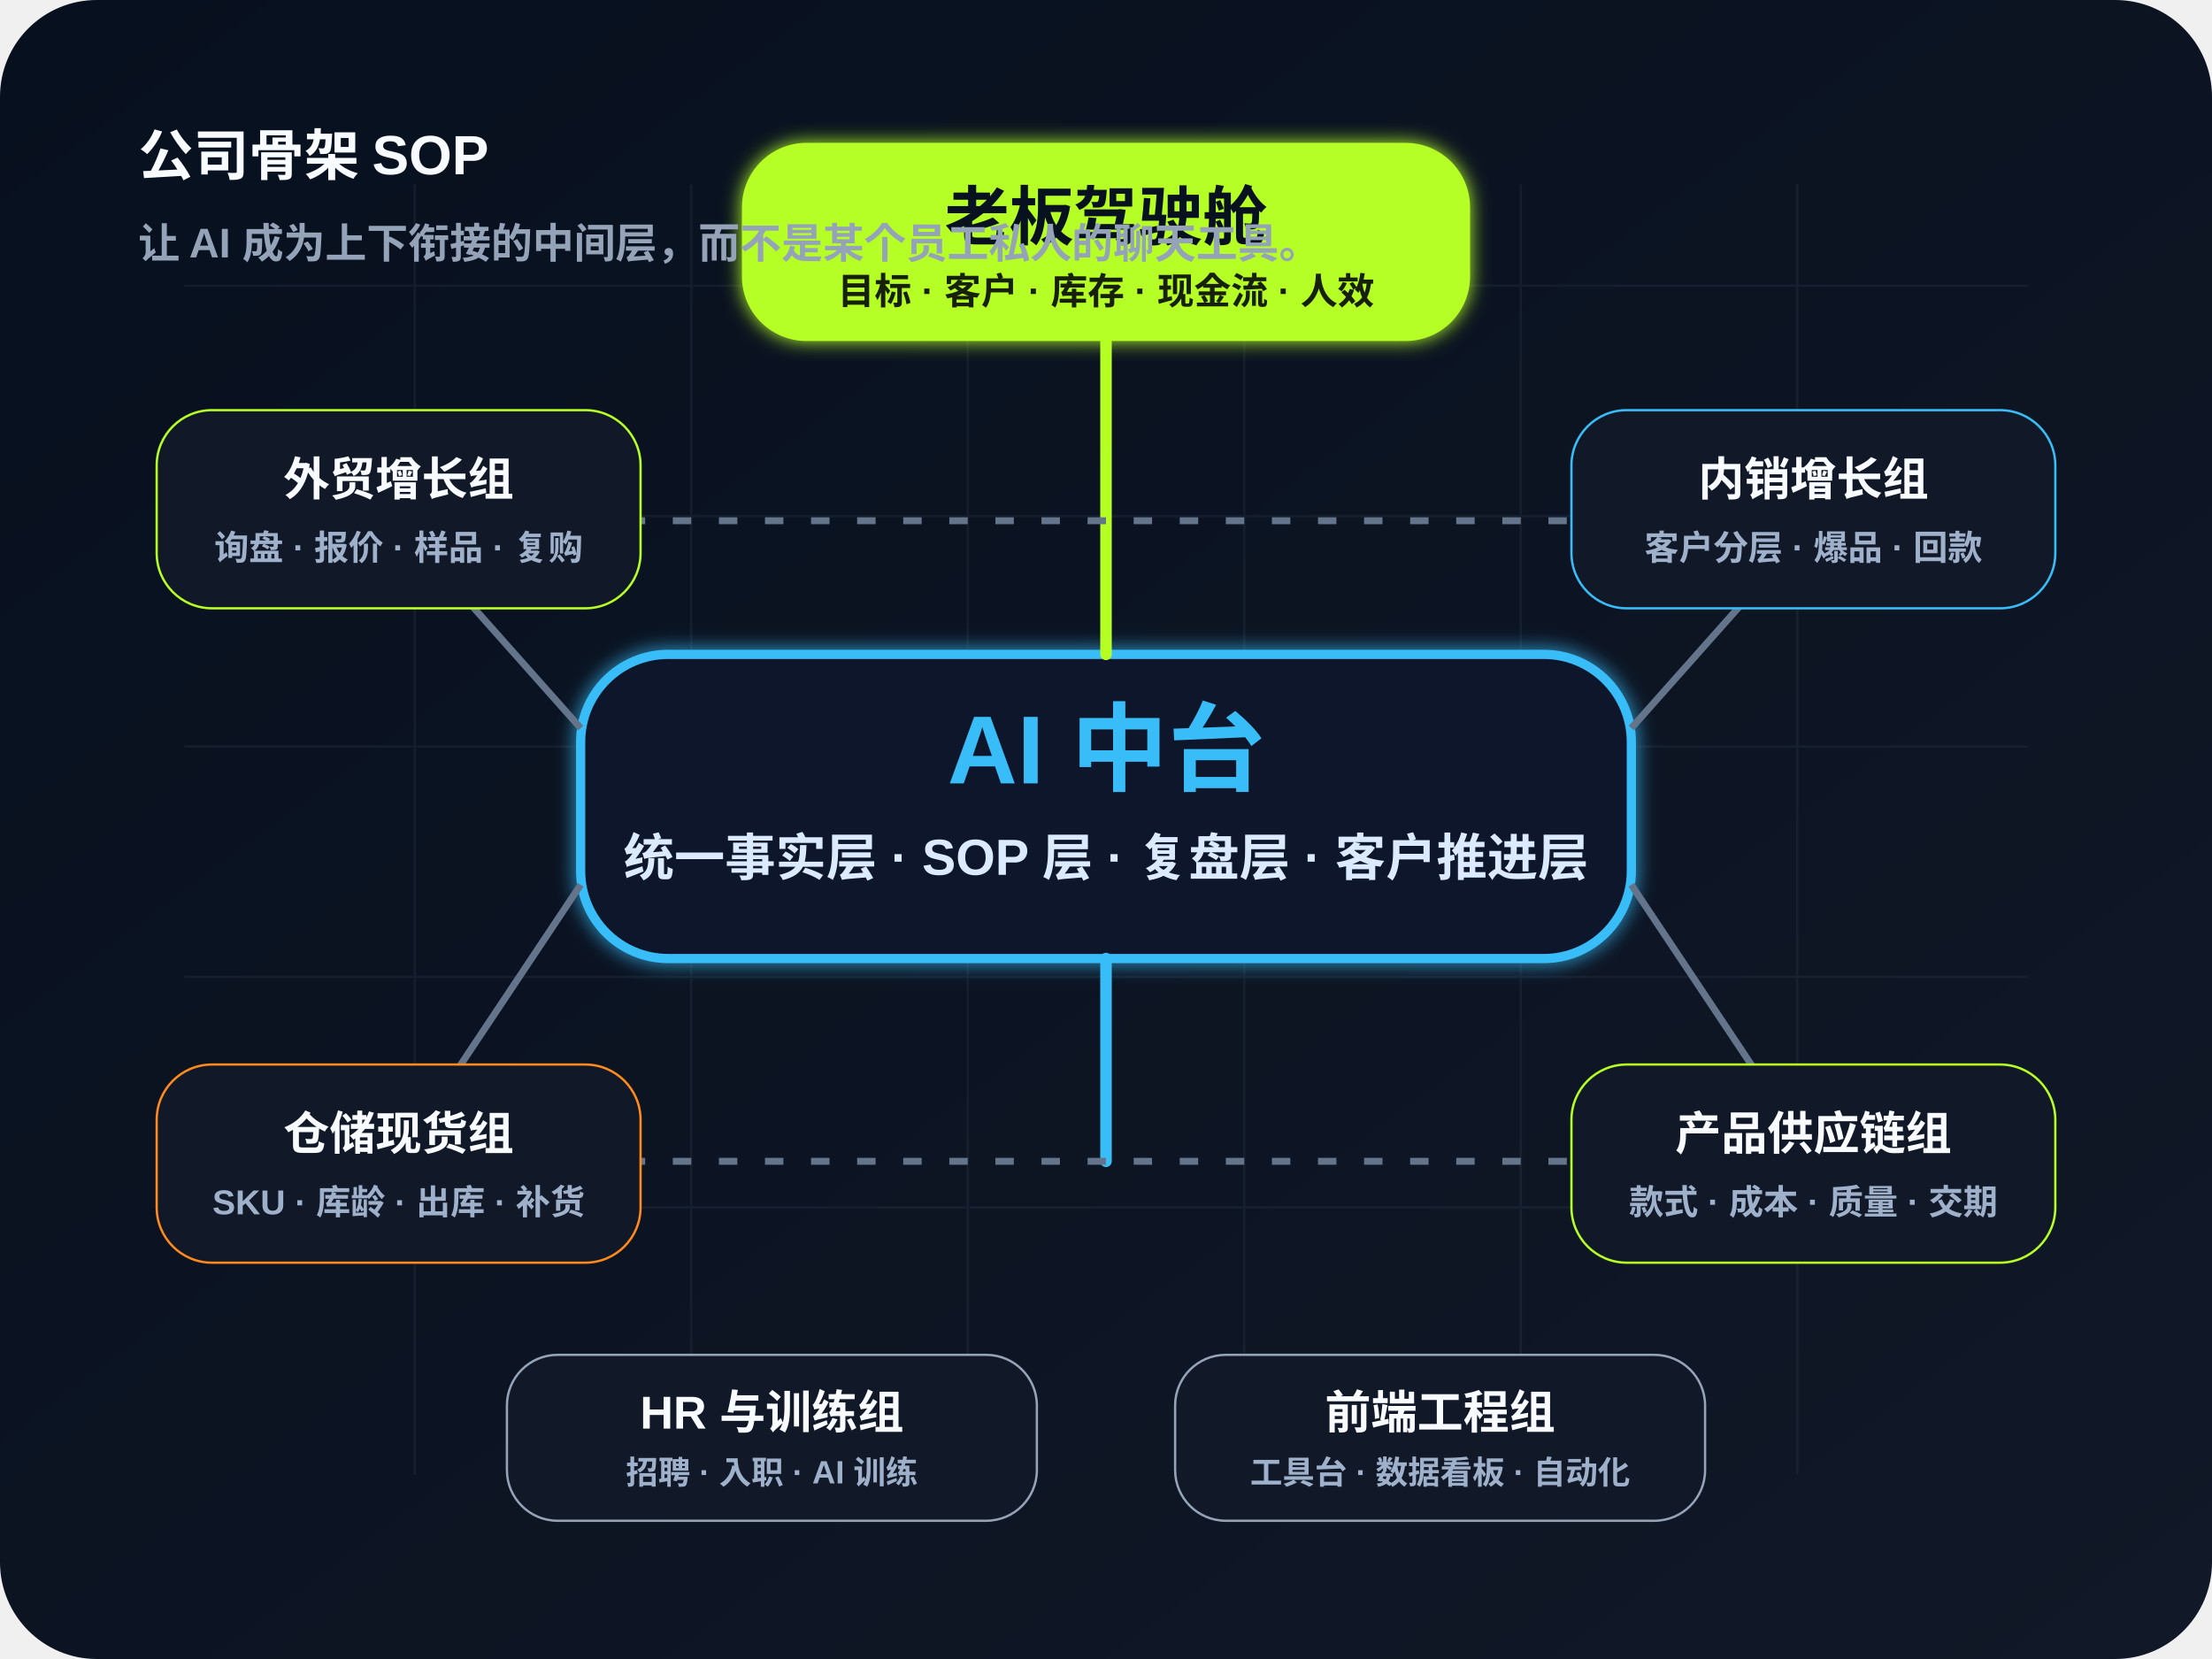
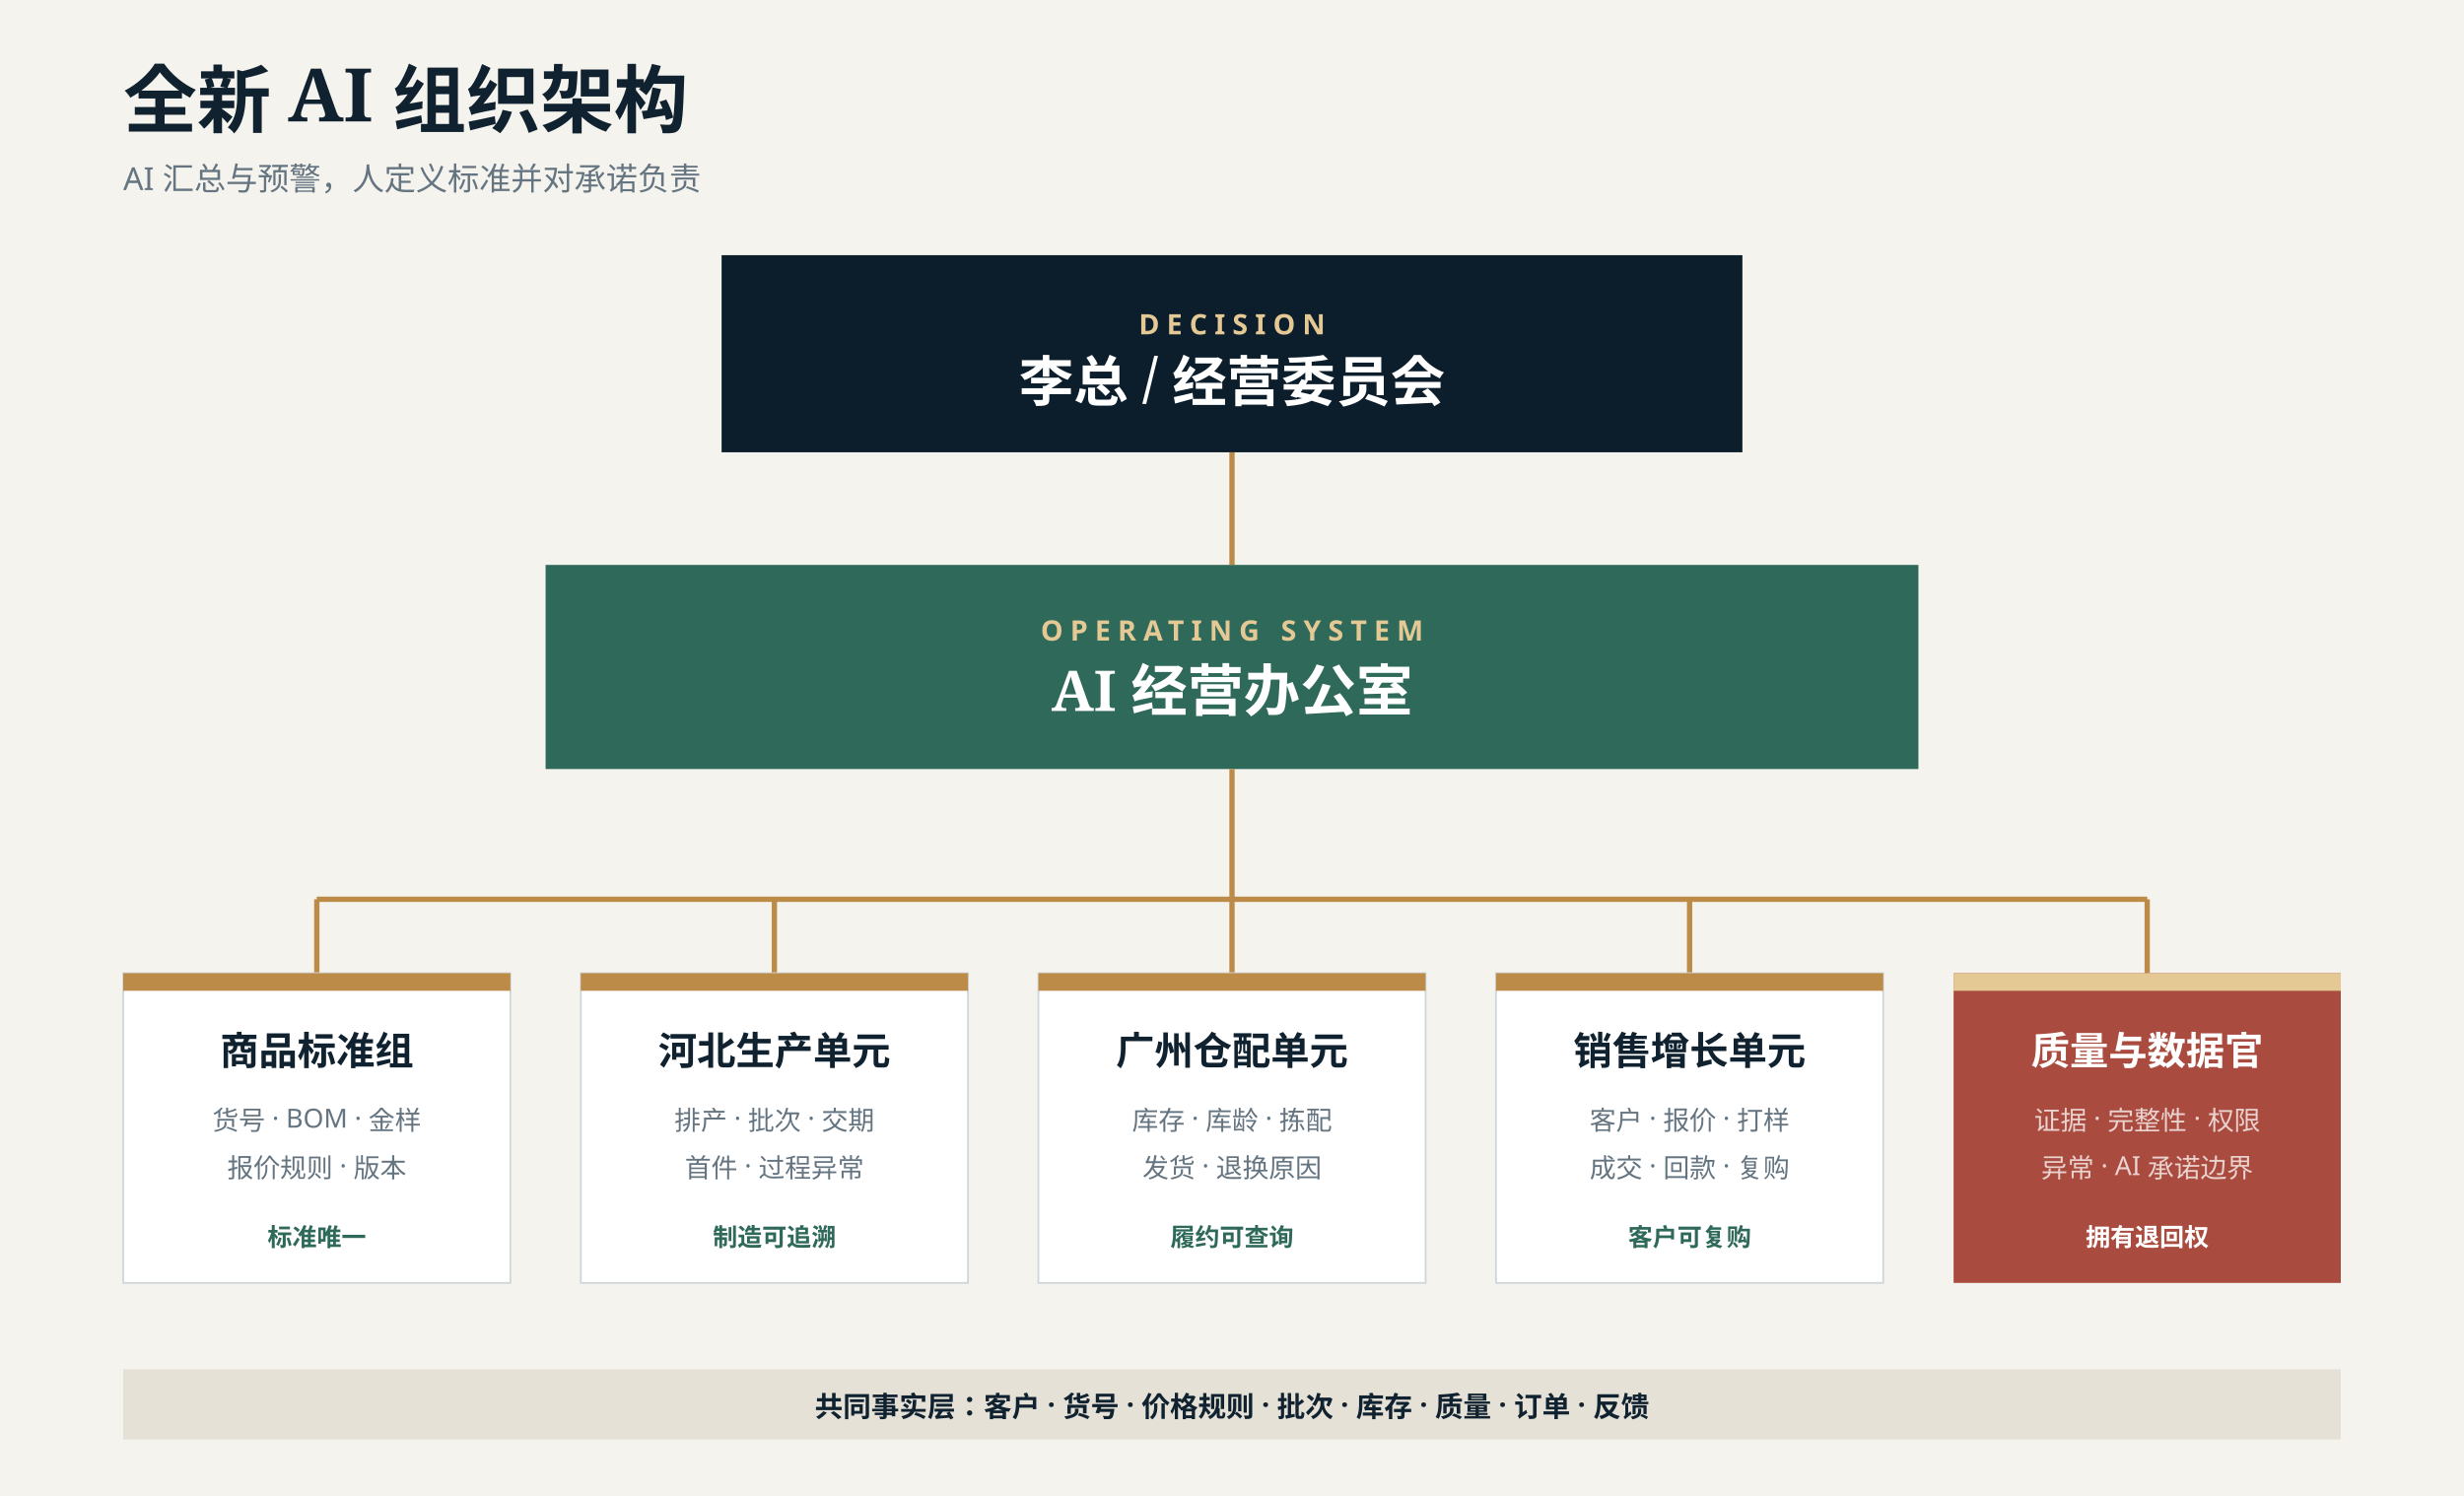
- <svg xmlns="http://www.w3.org/2000/svg" width="960" height="720" viewBox="0 0 960 720" role="img" aria-labelledby="title desc">
-   <defs>
-     <linearGradient id="bg" x1="0" x2="1" y1="0" y2="1">
-       <stop offset="0%" stop-color="#07101e" />
-       <stop offset="100%" stop-color="#111827" />
-     </linearGradient>
-     <filter id="glow">
-       <feGaussianBlur stdDeviation="4" result="blur" />
-       <feMerge>
-         <feMergeNode in="blur" />
-         <feMergeNode in="SourceGraphic" />
-       </feMerge>
-     </filter>
-   </defs>
-   <rect width="960" height="720" rx="42" fill="url(#bg)" />
-   <g opacity=".24" stroke="#334155" stroke-width="1">
-     <path d="M80 124H880M80 224H880M80 324H880M80 424H880M80 524H880" />
-     <path d="M180 80V640M300 80V640M420 80V640M540 80V640M660 80V640M780 80V640" />
+ <svg xmlns="http://www.w3.org/2000/svg" width="1400" height="850" viewBox="0 0 1400 850" role="img" aria-labelledby="title desc">
+   <rect width="1400" height="850" fill="#f5f3ed" />
+   <text x="70" y="72" fill="#102230" font-family="Songti SC, STSong, serif" font-size="42" font-weight="700">全新 AI 组织架构</text>
+   <text x="70" y="108" fill="#647480" font-family="PingFang SC, Microsoft YaHei, sans-serif" font-size="18">AI 汇总与预警，人定义标准并对承诺负责</text>
+   <g transform="translate(410 145)">
+     <rect width="580" height="112" fill="#0c1d2b" />
+     <text x="290" y="45" text-anchor="middle" fill="#e4c995" font-family="PingFang SC, Microsoft YaHei, sans-serif" font-size="16" font-weight="700" letter-spacing="4">DECISION</text>
+     <text x="290" y="83" text-anchor="middle" fill="#fff" font-family="Songti SC, STSong, serif" font-size="31" font-weight="700">李总 / 经营委员会</text>
  </g>
-   <g font-family="PingFang SC, Arial, sans-serif">
-     <rect x="322" y="62" width="316" height="86" rx="28" fill="#b6ff25" filter="url(#glow)" />
-     <text x="480" y="104" font-size="28" font-weight="900" text-anchor="middle" fill="#07111f">老板驾驶舱</text>
-     <text x="480" y="132" font-size="16" font-weight="800" text-anchor="middle" fill="#17210a">目标 · 客户 · 库存 · 现金流 · 人效</text>
-     <rect x="252" y="284" width="456" height="132" rx="38" fill="#0f172a" stroke="#38bdf8" stroke-width="4" filter="url(#glow)" />
-     <text x="480" y="340" font-size="42" font-weight="900" text-anchor="middle" fill="#38bdf8">AI 中台</text>
-     <text x="480" y="380" font-size="22" font-weight="800" text-anchor="middle" fill="#dbeafe">统一事实层 · SOP 层 · 复盘层 · 客户推进层</text>
-     <path d="M480 148V284" stroke="#b6ff25" stroke-width="5" stroke-linecap="round" />
-     <path d="M480 416V504" stroke="#38bdf8" stroke-width="5" stroke-linecap="round" />
-     <path d="M172 226H788M172 504H788" stroke="#64748b" stroke-width="3" stroke-dasharray="8 12" />
-     <path d="M172 226L252 316M788 226L708 316M172 504L252 384M788 504L708 384" stroke="#64748b" stroke-width="3" fill="none" />
-     <g font-size="20" font-weight="900">
-       <g transform="translate(68 178)">
-         <rect width="210" height="86" rx="24" fill="#111827" stroke="#b6ff25" />
-         <text x="105" y="37" text-anchor="middle" fill="#f8fbff">外贸增长组</text>
-         <text x="105" y="65" text-anchor="middle" font-size="15" fill="#9fb1ca">询盘 · 报价 · 样品 · 复购</text>
-       </g>
-       <g transform="translate(682 178)">
-         <rect width="210" height="86" rx="24" fill="#111827" stroke="#38bdf8" />
-         <text x="105" y="37" text-anchor="middle" fill="#f8fbff">内销增长组</text>
-         <text x="105" y="65" text-anchor="middle" font-size="15" fill="#9fb1ca">客户分层 · 爆品 · 回款</text>
-       </g>
-       <g transform="translate(68 462)">
-         <rect width="210" height="86" rx="24" fill="#111827" stroke="#ff8a1d" />
-         <text x="105" y="37" text-anchor="middle" fill="#f8fbff">仓储现货组</text>
-         <text x="105" y="65" text-anchor="middle" font-size="15" fill="#9fb1ca">SKU · 库龄 · 出库 · 补货</text>
-       </g>
-       <g transform="translate(682 462)">
-         <rect width="210" height="86" rx="24" fill="#111827" stroke="#b6ff25" />
-         <text x="105" y="37" text-anchor="middle" fill="#f8fbff">产品供应链组</text>
-         <text x="105" y="65" text-anchor="middle" font-size="15" fill="#9fb1ca">款式 · 成本 · 质量 · 交期</text>
-       </g>
-       <g transform="translate(220 588)">
-         <rect width="230" height="72" rx="22" fill="#111827" stroke="#94a3b8" />
-         <text x="115" y="32" text-anchor="middle" fill="#f8fbff">HR 与训练组</text>
-         <text x="115" y="56" text-anchor="middle" font-size="14" fill="#9fb1ca">招聘 · 入职 · AI 训练</text>
-       </g>
-       <g transform="translate(510 588)">
-         <rect width="230" height="72" rx="22" fill="#111827" stroke="#94a3b8" />
-         <text x="115" y="32" text-anchor="middle" fill="#f8fbff">前端工程组</text>
-         <text x="115" y="56" text-anchor="middle" font-size="14" fill="#9fb1ca">工具台 · 数据看板 · 自动化</text>
-       </g>
+   <path d="M700 257v64" stroke="#bb8b47" stroke-width="3" />
+   <g transform="translate(310 321)">
+     <rect width="780" height="116" fill="#2f695a" />
+     <text x="390" y="43" text-anchor="middle" fill="#e4c995" font-family="PingFang SC, Microsoft YaHei, sans-serif" font-size="16" font-weight="700" letter-spacing="4">OPERATING SYSTEM</text>
+     <text x="390" y="83" text-anchor="middle" fill="#fff" font-family="Songti SC, STSong, serif" font-size="32" font-weight="700">AI 经营办公室</text>
+   </g>
+   <path d="M700 437v74M180 511h1040" stroke="#bb8b47" stroke-width="3" />
+   <g font-family="PingFang SC, Microsoft YaHei, sans-serif">
+     <g transform="translate(70 511)">
+       <path d="M110 0v42" stroke="#bb8b47" stroke-width="3" />
+       <rect y="42" width="220" height="176" fill="#fff" stroke="#cfd6d9" />
+       <rect y="42" width="220" height="10" fill="#bb8b47" />
+       <text x="110" y="94" text-anchor="middle" fill="#102230" font-size="22" font-weight="700">商品标准组</text>
+       <text x="110" y="131" text-anchor="middle" fill="#647480" font-size="15">货号 · BOM · 金样</text>
+       <text x="110" y="158" text-anchor="middle" fill="#647480" font-size="15">报价规则 · 版本</text>
+       <text x="110" y="197" text-anchor="middle" fill="#2f695a" font-size="14" font-weight="700">标准唯一</text>
    </g>
-     <text x="60" y="76" font-size="24" font-weight="900" fill="#f8fbff">公司骨架 SOP</text>
-     <text x="60" y="112" font-size="18" font-weight="700" fill="#94a3b8">让 AI 成为上下衔接的中间层，而不是某个员工私人的聊天工具。</text>
+     <g transform="translate(330 511)">
+       <path d="M110 0v42" stroke="#bb8b47" stroke-width="3" />
+       <rect y="42" width="220" height="176" fill="#fff" stroke="#cfd6d9" />
+       <rect y="42" width="220" height="10" fill="#bb8b47" />
+       <text x="110" y="94" text-anchor="middle" fill="#102230" font-size="22" font-weight="700">河北生产单元</text>
+       <text x="110" y="131" text-anchor="middle" fill="#647480" font-size="15">排产 · 批次 · 交期</text>
+       <text x="110" y="158" text-anchor="middle" fill="#647480" font-size="15">首件 · 过程异常</text>
+       <text x="110" y="197" text-anchor="middle" fill="#2f695a" font-size="14" font-weight="700">制造可追溯</text>
+     </g>
+     <g transform="translate(590 511)">
+       <path d="M110 0v42" stroke="#bb8b47" stroke-width="3" />
+       <rect y="42" width="220" height="176" fill="#fff" stroke="#cfd6d9" />
+       <rect y="42" width="220" height="10" fill="#bb8b47" />
+       <text x="110" y="94" text-anchor="middle" fill="#102230" font-size="22" font-weight="700">广州仓配单元</text>
+       <text x="110" y="131" text-anchor="middle" fill="#647480" font-size="15">库存 · 库龄 · 拣配</text>
+       <text x="110" y="158" text-anchor="middle" fill="#647480" font-size="15">发货 · 退换原因</text>
+       <text x="110" y="197" text-anchor="middle" fill="#2f695a" font-size="14" font-weight="700">履约可查询</text>
+     </g>
+     <g transform="translate(850 511)">
+       <path d="M110 0v42" stroke="#bb8b47" stroke-width="3" />
+       <rect y="42" width="220" height="176" fill="#fff" stroke="#cfd6d9" />
+       <rect y="42" width="220" height="10" fill="#bb8b47" />
+       <text x="110" y="94" text-anchor="middle" fill="#102230" font-size="22" font-weight="700">销售增长单元</text>
+       <text x="110" y="131" text-anchor="middle" fill="#647480" font-size="15">客户 · 报价 · 打样</text>
+       <text x="110" y="158" text-anchor="middle" fill="#647480" font-size="15">成交 · 回款 · 复购</text>
+       <text x="110" y="197" text-anchor="middle" fill="#2f695a" font-size="14" font-weight="700">客户可复购</text>
+     </g>
+     <g transform="translate(1110 511)">
+       <path d="M110 0v42" stroke="#bb8b47" stroke-width="3" />
+       <rect y="42" width="220" height="176" fill="#aa4b3f" />
+       <rect y="42" width="220" height="10" fill="#e4c995" />
+       <text x="110" y="94" text-anchor="middle" fill="#fff" font-size="22" font-weight="700">质量与数据官</text>
+       <text x="110" y="131" text-anchor="middle" fill="#fff" fill-opacity=".75" font-size="15">证据 · 完整性 · 权限</text>
+       <text x="110" y="158" text-anchor="middle" fill="#fff" fill-opacity=".75" font-size="15">异常 · AI 承诺边界</text>
+       <text x="110" y="197" text-anchor="middle" fill="#fff" font-size="14" font-weight="700">拥有退回权</text>
+     </g>
+   </g>
+   <g transform="translate(70 778)">
+     <rect width="1260" height="40" fill="#e6e1d7" />
+     <text x="630" y="27" text-anchor="middle" fill="#102230" font-family="PingFang SC, Microsoft YaHei, sans-serif" font-size="16" font-weight="700">共同事实层：客户 · 货号 · 价格规则 · 批次 · 库存 · 质量 · 订单 · 反馈</text>
  </g>
</svg>
